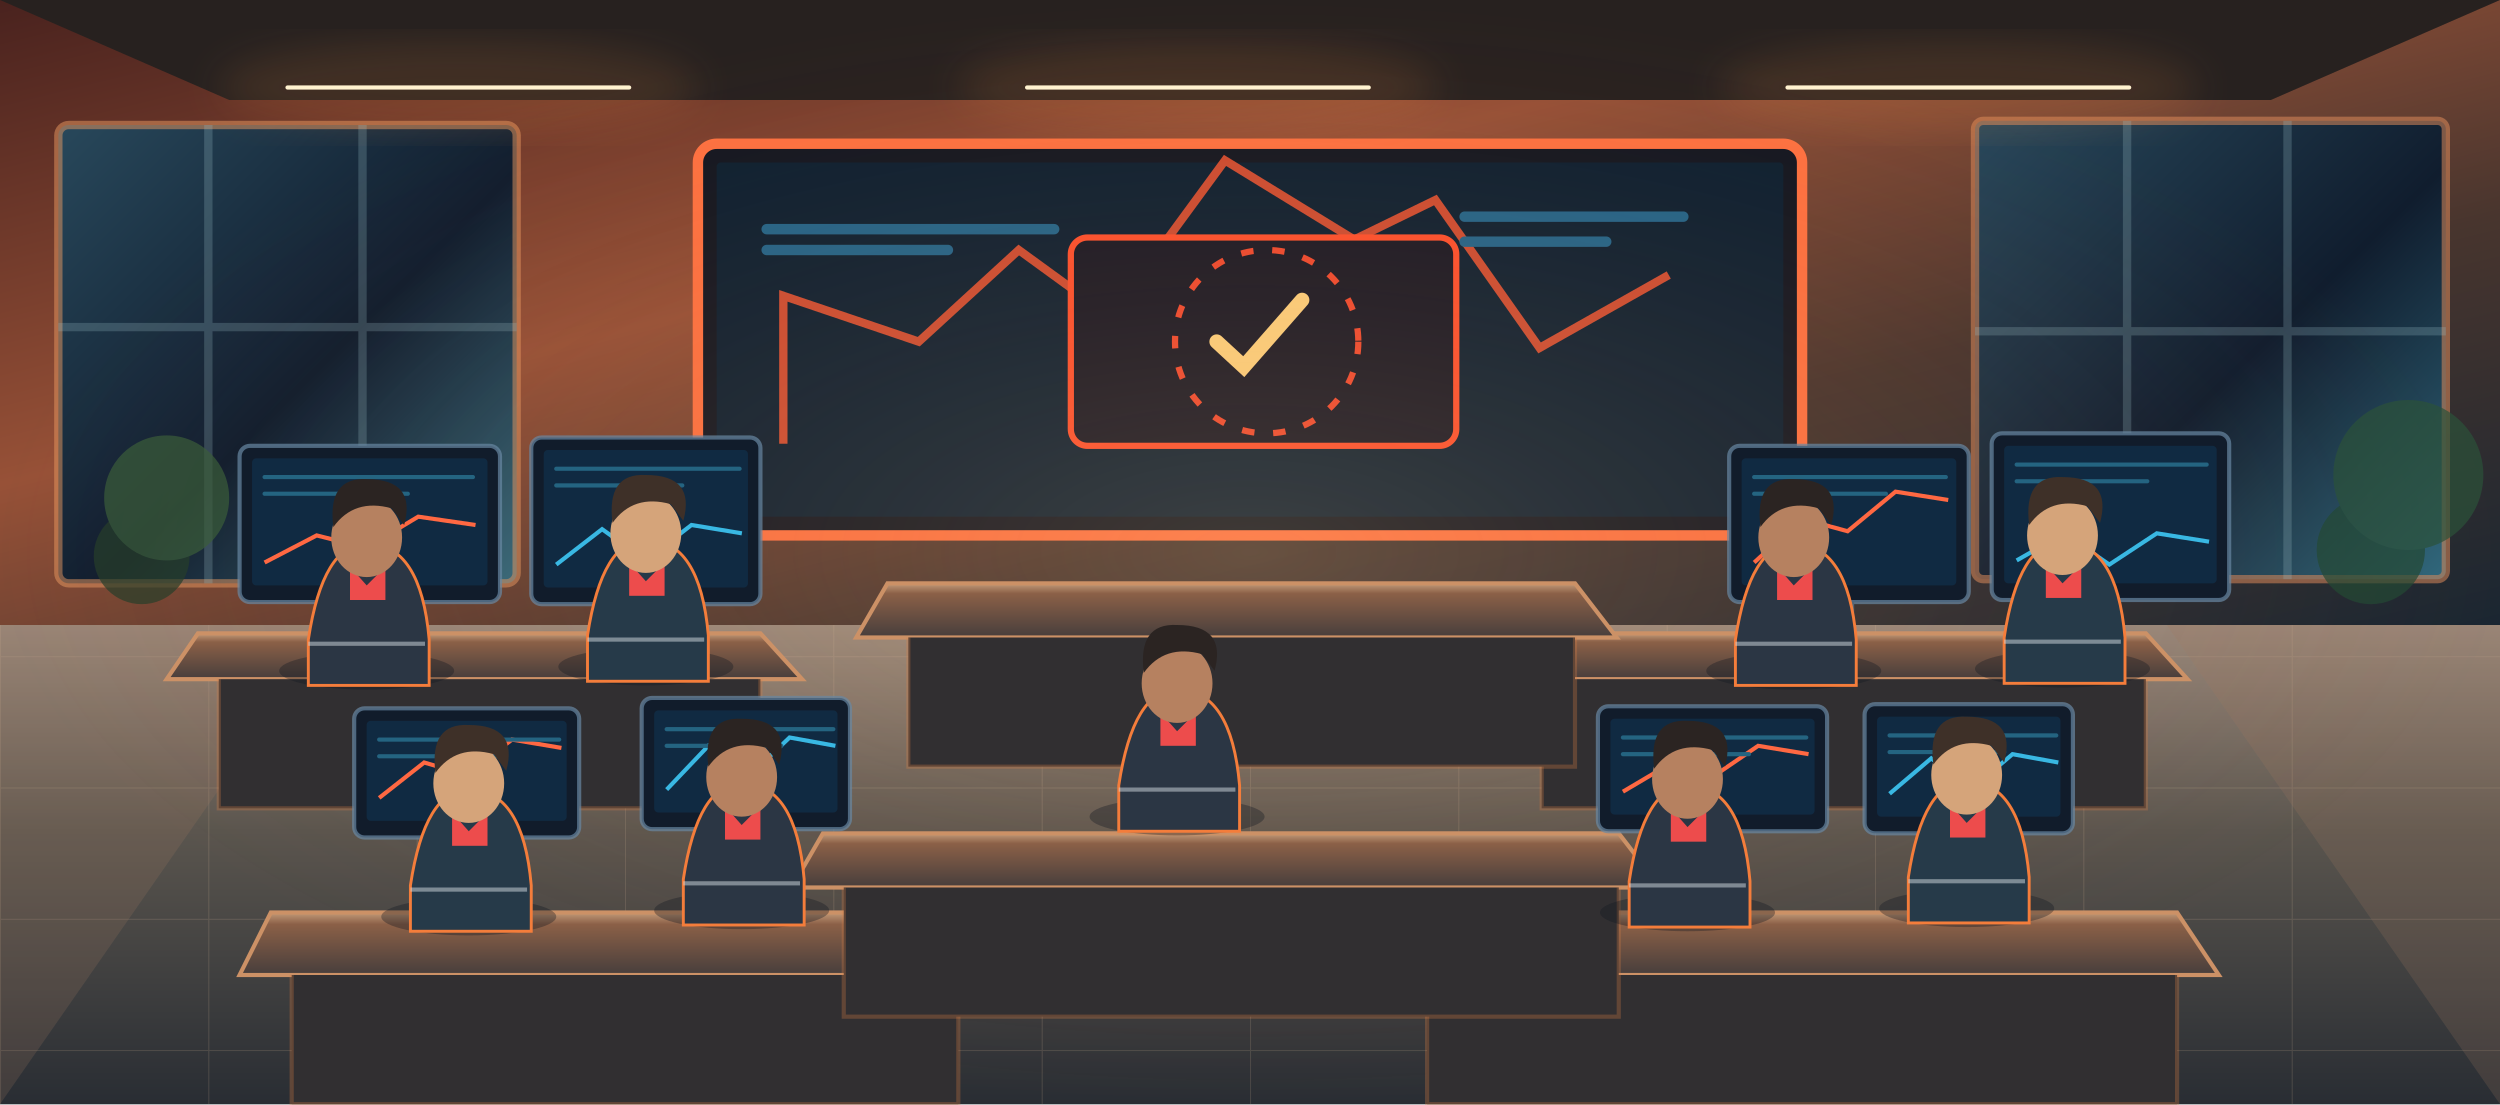
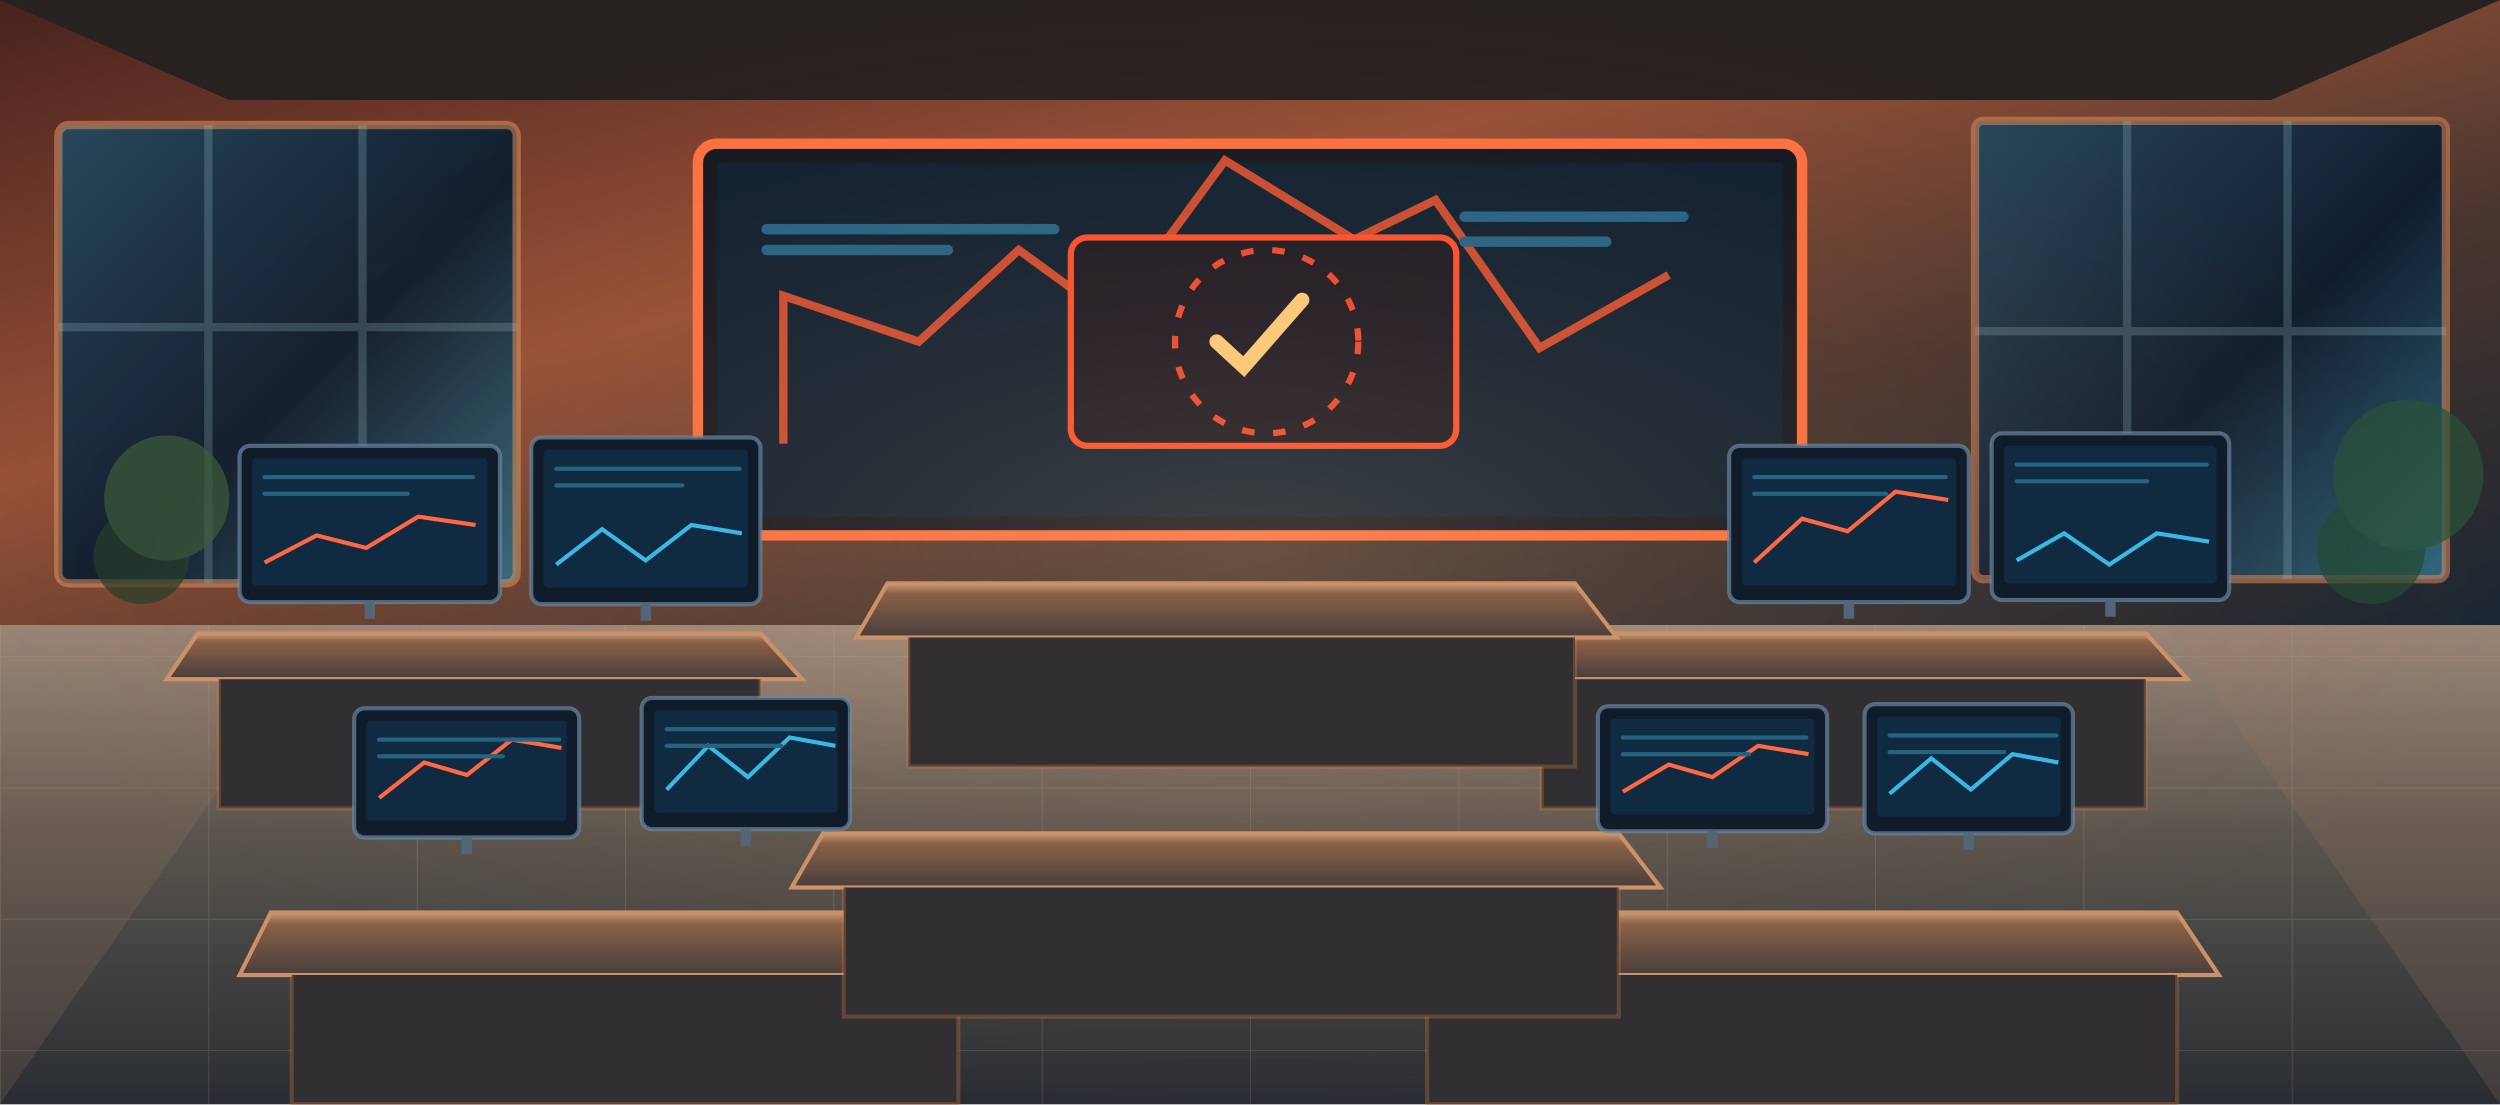
- <svg xmlns="http://www.w3.org/2000/svg" width="1200" height="530" viewBox="0 0 1200 530" role="img" aria-label="Ilustração do escritório operacional com agentes trabalhando em uma sala de comando">
+ <svg xmlns="http://www.w3.org/2000/svg" width="1200" height="530" viewBox="0 0 1200 530" role="img" aria-label="Cenário arquitetônico do escritório de inteligência; personagens profissionais são renderizados em camada acessível no CIP">
  <style>
@keyframes cipOperatorMotion{0%,100%{transform:translateY(0)}40%{transform:translateY(-2.6px)}60%{transform:translateY(-1.1px)}}
@keyframes cipMonitorGlow{0%,100%{opacity:.97}50%{opacity:.85}}
- .ct-room-operator{animation:cipOperatorMotion 3.8s ease-in-out infinite;transform-box:fill-box;transform-origin:center bottom}
+ .ct-room-operator{display:none} /* People are rendered once as interactive live-office characters, never duplicated in the backdrop. */
.ct-room-operator:nth-of-type(2n){animation-delay:-1.5s}
.ct-room-operator:nth-of-type(3n){animation-delay:-.7s}
.ct-room-monitor{animation:cipMonitorGlow 5.2s ease-in-out infinite}
@media(prefers-reduced-motion:reduce){.ct-room-operator,.ct-room-monitor{animation:none}}
</style>
  <defs>
    <linearGradient id="wall" x1="0" y1="0" x2="1" y2="1">
      <stop stop-color="#49221e" />
      <stop offset=".39" stop-color="#975137" />
      <stop offset=".67" stop-color="#48352e" />
      <stop offset="1" stop-color="#1a2631" />
    </linearGradient>
    <linearGradient id="floor" x1="0" y1="0" x2="0" y2="1">
      <stop stop-color="#98887b" />
      <stop offset=".43" stop-color="#5a554e" />
      <stop offset="1" stop-color="#292d33" />
    </linearGradient>
    <linearGradient id="desk" x1="0" x2="0" y1="0" y2="1">
      <stop stop-color="#c39b79" />
      <stop offset=".19" stop-color="#8b6047" />
      <stop offset="1" stop-color="#473e3c" />
    </linearGradient>
    <linearGradient id="glass" x1="0" x2="1" y1="0" y2="1">
      <stop stop-color="#28485b" />
      <stop offset=".55" stop-color="#101d2e" />
      <stop offset="1" stop-color="#30687c" />
    </linearGradient>
    <radialGradient id="ambience">
      <stop stop-color="#f5c58b" stop-opacity=".2" />
      <stop offset="1" stop-color="#a04a2a" stop-opacity="0" />
    </radialGradient>
    <filter id="blur">
      <feGaussianBlur stdDeviation="9" />
    </filter>
    <filter id="light" x="-50%" y="-600%" width="200%" height="1300%">
      <feGaussianBlur stdDeviation="6" />
    </filter>
    <pattern id="tiles" width="100" height="63" patternUnits="userSpaceOnUse">
      <path d="M0 0H100M0 0V63" stroke="#dabf9e" stroke-opacity=".16" />
    </pattern>
  </defs>
  <rect width="1200" height="530" fill="#131b23" />
  <path d="M0 0H1200V300H0z" fill="url(#wall)" />
  <path d="M0 0H1200L1090 48H110z" fill="#27211f" />
  <path d="M0 300H1200V530H0z" fill="url(#floor)" />
  <path d="M0 300H1200V530H0z" fill="url(#tiles)" />
  <path d="M0 300L160 300L0 530z" fill="#9f7a61" opacity=".2" />
  <path d="M1200 300h-160l160 230z" fill="#9f7a61" opacity=".2" />
  <rect x="28" y="60" width="220" height="220" rx="5" fill="url(#glass)" stroke="#eb9a62" stroke-opacity=".5" stroke-width="4" />
  <path d="M100 60v220M174 60v220M28 157h220" stroke="#a0c4ce" stroke-opacity=".24" stroke-width="4" />
  <rect x="948" y="58" width="226" height="220" rx="4" fill="url(#glass)" stroke="#db8859" stroke-opacity=".55" stroke-width="4" />
  <path d="M1021 58v220M1098 58v220M948 159h226" stroke="#a0c4ce" stroke-opacity=".24" stroke-width="4" />
  <rect x="335" y="69" width="530" height="188" rx="9" fill="#131721" stroke="#ff7241" stroke-width="5" />
  <rect x="344" y="78" width="512" height="170" rx="2" fill="#0d2031" />
  <path d="M376 213v-71l65 22 48 -44 44 32 55 -75 62 38 39 -19 50 71 62 -35" fill="none" stroke="#f05532" stroke-width="4" opacity=".85" />
  <path d="M368 110h138M368 120h87M703 104h105M703 116h68" stroke="#226489" stroke-width="5" stroke-linecap="round" />
  <rect x="514" y="114" width="185" height="100" rx="8" fill="#181824" stroke="#ff502d" stroke-width="3" />
  <circle cx="608" cy="164" r="44" stroke="#f0492e" stroke-width="3" fill="none" stroke-dasharray="6 9" />
  <path d="M584 164l13 12 28 -32" stroke="#ffd17c" stroke-width="7" fill="none" stroke-linecap="round" />
  <rect x="0" y="0" width="1200" height="530" fill="url(#ambience)" />
  <g class="ct-room-operator">
    <ellipse cx="220" cy="42" rx="115" ry="23" fill="#fe9647" opacity=".12" filter="url(#blur)" />
    <path d="M138 42h164" stroke="#ffad60" stroke-width="6" stroke-linecap="round" filter="url(#light)" />
    <path d="M138 42h164" stroke="#fff2cf" stroke-width="2" stroke-linecap="round" />
  </g>
  <g class="ct-room-operator">
    <ellipse cx="575" cy="42" rx="115" ry="23" fill="#fe9647" opacity=".12" filter="url(#blur)" />
    <path d="M493 42h164" stroke="#ffad60" stroke-width="6" stroke-linecap="round" filter="url(#light)" />
    <path d="M493 42h164" stroke="#fff2cf" stroke-width="2" stroke-linecap="round" />
  </g>
  <g class="ct-room-operator">
    <ellipse cx="940" cy="42" rx="115" ry="23" fill="#fe9647" opacity=".12" filter="url(#blur)" />
    <path d="M858 42h164" stroke="#ffad60" stroke-width="6" stroke-linecap="round" filter="url(#light)" />
    <path d="M858 42h164" stroke="#fff2cf" stroke-width="2" stroke-linecap="round" />
  </g>
  <g>
    <path d="M95 304h270l20 22h-305z" fill="url(#desk)" stroke="#cc9166" stroke-width="2" />
    <path d="M105 326v62h260v-62" fill="#312f31" stroke="#d67b43" stroke-opacity=".3" stroke-width="2" />
  </g>
  <g>
    <path d="M730 304h300l20 22h-335z" fill="url(#desk)" stroke="#cc9166" stroke-width="2" />
    <path d="M740 326v62h290v-62" fill="#312f31" stroke="#d67b43" stroke-opacity=".3" stroke-width="2" />
  </g>
  <g>
    <path d="M130 438h330l20 30h-365z" fill="url(#desk)" stroke="#cc9166" stroke-width="2" />
    <path d="M140 468v62h320v-62" fill="#312f31" stroke="#d67b43" stroke-opacity=".3" stroke-width="2" />
  </g>
  <g>
    <path d="M675 438h370l20 30h-405z" fill="url(#desk)" stroke="#cc9166" stroke-width="2" />
    <path d="M685 468v62h360v-62" fill="#312f31" stroke="#d67b43" stroke-opacity=".3" stroke-width="2" />
  </g>
  <g>
    <path d="M426 280h330l20 26h-365z" fill="url(#desk)" stroke="#cc9166" stroke-width="2" />
    <path d="M436 306v62h320v-62" fill="#312f31" stroke="#d67b43" stroke-opacity=".3" stroke-width="2" />
  </g>
  <g>
    <path d="M395 400h382l20 26h-417z" fill="url(#desk)" stroke="#cc9166" stroke-width="2" />
    <path d="M405 426v62h372v-62" fill="#312f31" stroke="#d67b43" stroke-opacity=".3" stroke-width="2" />
  </g>
  <g class="ct-room-monitor">
    <rect x="115" y="214" width="125" height="75" rx="5" fill="#111c2b" stroke="#6888a3" stroke-opacity=".7" stroke-width="2" />
    <rect x="121" y="220" width="113" height="61" rx="2" fill="#102a42" />
    <path d="M127 270l25 -13 23.75 6 25 -15 27.5 4" stroke="#ff6842" stroke-width="2" fill="none" />
    <path d="M127 229h100M127 237h68.75" stroke="#246481" stroke-width="2" stroke-linecap="round" />
    <path d="M177.5 289v8" stroke="#526677" stroke-width="5" />
  </g>
  <g class="ct-room-monitor">
    <rect x="255" y="210" width="110" height="80" rx="5" fill="#111c2b" stroke="#6888a3" stroke-opacity=".7" stroke-width="2" />
    <rect x="261" y="216" width="98" height="66" rx="2" fill="#102a42" />
    <path d="M267 271l22 -17 20.9 15 22 -17 24.2 4" stroke="#39b8e3" stroke-width="2" fill="none" />
    <path d="M267 225h88M267 233h60.5" stroke="#246481" stroke-width="2" stroke-linecap="round" />
    <path d="M310 290v8" stroke="#526677" stroke-width="5" />
  </g>
  <g class="ct-room-monitor">
    <rect x="830" y="214" width="115" height="75" rx="5" fill="#111c2b" stroke="#6888a3" stroke-opacity=".7" stroke-width="2" />
    <rect x="836" y="220" width="103" height="61" rx="2" fill="#102a42" />
    <path d="M842 270l23 -21 21.85 6 23 -19 25.3 4" stroke="#ff6842" stroke-width="2" fill="none" />
    <path d="M842 229h92M842 237h63.25" stroke="#246481" stroke-width="2" stroke-linecap="round" />
    <path d="M887.5 289v8" stroke="#526677" stroke-width="5" />
  </g>
  <g class="ct-room-monitor">
    <rect x="956" y="208" width="114" height="80" rx="5" fill="#111c2b" stroke="#6888a3" stroke-opacity=".7" stroke-width="2" />
    <rect x="962" y="214" width="102" height="66" rx="2" fill="#102a42" />
    <path d="M968 269l22.8 -13 21.66 15 22.8 -15 25.08 4" stroke="#39b8e3" stroke-width="2" fill="none" />
    <path d="M968 223h91.2M968 231h62.7" stroke="#246481" stroke-width="2" stroke-linecap="round" />
    <path d="M1013 288v8" stroke="#526677" stroke-width="5" />
  </g>
  <g class="ct-room-monitor">
    <rect x="170" y="340" width="108" height="62" rx="5" fill="#111c2b" stroke="#6888a3" stroke-opacity=".7" stroke-width="2" />
    <rect x="176" y="346" width="96" height="48" rx="2" fill="#102a42" />
    <path d="M182 383l21.6 -17 20.52 6 21.6 -17 23.76 4" stroke="#ff6842" stroke-width="2" fill="none" />
    <path d="M182 355h86.4M182 363h59.4" stroke="#246481" stroke-width="2" stroke-linecap="round" />
    <path d="M224 402v8" stroke="#526677" stroke-width="5" />
  </g>
  <g class="ct-room-monitor">
    <rect x="308" y="335" width="100" height="63" rx="5" fill="#111c2b" stroke="#6888a3" stroke-opacity=".7" stroke-width="2" />
    <rect x="314" y="341" width="88" height="49" rx="2" fill="#102a42" />
    <path d="M320 379l20 -21 19 15 20 -19 22 4" stroke="#39b8e3" stroke-width="2" fill="none" />
    <path d="M320 350h80M320 358h55" stroke="#246481" stroke-width="2" stroke-linecap="round" />
    <path d="M358 398v8" stroke="#526677" stroke-width="5" />
  </g>
  <g class="ct-room-monitor">
    <rect x="767" y="339" width="110" height="60" rx="5" fill="#111c2b" stroke="#6888a3" stroke-opacity=".7" stroke-width="2" />
    <rect x="773" y="345" width="98" height="46" rx="2" fill="#102a42" />
    <path d="M779 380l22 -13 20.9 6 22 -15 24.2 4" stroke="#ff6842" stroke-width="2" fill="none" />
    <path d="M779 354h88M779 362h60.5" stroke="#246481" stroke-width="2" stroke-linecap="round" />
    <path d="M822 399v8" stroke="#526677" stroke-width="5" />
  </g>
  <g class="ct-room-monitor">
    <rect x="895" y="338" width="100" height="62" rx="5" fill="#111c2b" stroke="#6888a3" stroke-opacity=".7" stroke-width="2" />
    <rect x="901" y="344" width="88" height="48" rx="2" fill="#102a42" />
    <path d="M907 381l20 -17 19 15 20 -17 22 4" stroke="#39b8e3" stroke-width="2" fill="none" />
    <path d="M907 353h80M907 361h55" stroke="#246481" stroke-width="2" stroke-linecap="round" />
    <path d="M945 400v8" stroke="#526677" stroke-width="5" />
  </g>
  <g class="ct-room-operator">
    <ellipse cx="176" cy="322" rx="42" ry="9" fill="#101620" opacity=".35" />
    <path d="M148 307q7 -46 28 -46 26 0 30 46v22h-58z" fill="#2b3644" stroke="#f47d3b" stroke-width="1.4" />
    <path d="M168 272l8 9 9 -9v16h-17z" fill="#ed4c4c" />
    <ellipse cx="176" cy="258" rx="17" ry="19" fill="#b68160" />
    <path d="M160 253q-3 -24 16 -23 24 0 18 22l-6 -8q-18 -5 -28 9z" fill="#2b2422" />
    <path d="M148 309h56" stroke="#d5dce3" stroke-opacity=".5" stroke-width="2" />
  </g>
  <g class="ct-room-operator">
    <ellipse cx="310" cy="320" rx="42" ry="9" fill="#101620" opacity=".35" />
    <path d="M282 305q7 -46 28 -46 26 0 30 46v22h-58z" fill="#263a49" stroke="#f47d3b" stroke-width="1.4" />
    <path d="M302 270l8 9 9 -9v16h-17z" fill="#ed4c4c" />
    <ellipse cx="310" cy="256" rx="17" ry="19" fill="#d5a47a" />
    <path d="M294 251q-3 -24 16 -23 24 0 18 22l-6 -8q-18 -5 -28 9z" fill="#3e3028" />
    <path d="M282 307h56" stroke="#d5dce3" stroke-opacity=".5" stroke-width="2" />
  </g>
  <g class="ct-room-operator">
    <ellipse cx="861" cy="322" rx="42" ry="9" fill="#101620" opacity=".35" />
    <path d="M833 307q7 -46 28 -46 26 0 30 46v22h-58z" fill="#2b3644" stroke="#f47d3b" stroke-width="1.4" />
    <path d="M853 272l8 9 9 -9v16h-17z" fill="#ed4c4c" />
    <ellipse cx="861" cy="258" rx="17" ry="19" fill="#b68160" />
    <path d="M845 253q-3 -24 16 -23 24 0 18 22l-6 -8q-18 -5 -28 9z" fill="#2b2422" />
    <path d="M833 309h56" stroke="#d5dce3" stroke-opacity=".5" stroke-width="2" />
  </g>
  <g class="ct-room-operator">
    <ellipse cx="990" cy="321" rx="42" ry="9" fill="#101620" opacity=".35" />
    <path d="M962 306q7 -46 28 -46 26 0 30 46v22h-58z" fill="#263a49" stroke="#f47d3b" stroke-width="1.4" />
    <path d="M982 271l8 9 9 -9v16h-17z" fill="#ed4c4c" />
    <ellipse cx="990" cy="257" rx="17" ry="19" fill="#d5a47a" />
    <path d="M974 252q-3 -24 16 -23 24 0 18 22l-6 -8q-18 -5 -28 9z" fill="#3e3028" />
    <path d="M962 308h56" stroke="#d5dce3" stroke-opacity=".5" stroke-width="2" />
  </g>
  <g class="ct-room-operator">
    <ellipse cx="225" cy="440" rx="42" ry="9" fill="#101620" opacity=".35" />
    <path d="M197 425q7 -46 28 -46 26 0 30 46v22h-58z" fill="#263a49" stroke="#f47d3b" stroke-width="1.4" />
    <path d="M217 390l8 9 9 -9v16h-17z" fill="#ed4c4c" />
    <ellipse cx="225" cy="376" rx="17" ry="19" fill="#d5a47a" />
    <path d="M209 371q-3 -24 16 -23 24 0 18 22l-6 -8q-18 -5 -28 9z" fill="#3e3028" />
    <path d="M197 427h56" stroke="#d5dce3" stroke-opacity=".5" stroke-width="2" />
  </g>
  <g class="ct-room-operator">
    <ellipse cx="356" cy="437" rx="42" ry="9" fill="#101620" opacity=".35" />
    <path d="M328 422q7 -46 28 -46 26 0 30 46v22h-58z" fill="#2b3644" stroke="#f47d3b" stroke-width="1.4" />
    <path d="M348 387l8 9 9 -9v16h-17z" fill="#ed4c4c" />
    <ellipse cx="356" cy="373" rx="17" ry="19" fill="#b68160" />
    <path d="M340 368q-3 -24 16 -23 24 0 18 22l-6 -8q-18 -5 -28 9z" fill="#2b2422" />
    <path d="M328 424h56" stroke="#d5dce3" stroke-opacity=".5" stroke-width="2" />
  </g>
  <g class="ct-room-operator">
    <ellipse cx="810" cy="438" rx="42" ry="9" fill="#101620" opacity=".35" />
    <path d="M782 423q7 -46 28 -46 26 0 30 46v22h-58z" fill="#2b3644" stroke="#f47d3b" stroke-width="1.4" />
    <path d="M802 388l8 9 9 -9v16h-17z" fill="#ed4c4c" />
    <ellipse cx="810" cy="374" rx="17" ry="19" fill="#b68160" />
    <path d="M794 369q-3 -24 16 -23 24 0 18 22l-6 -8q-18 -5 -28 9z" fill="#2b2422" />
    <path d="M782 425h56" stroke="#d5dce3" stroke-opacity=".5" stroke-width="2" />
  </g>
  <g class="ct-room-operator">
    <ellipse cx="944" cy="436" rx="42" ry="9" fill="#101620" opacity=".35" />
    <path d="M916 421q7 -46 28 -46 26 0 30 46v22h-58z" fill="#263a49" stroke="#f47d3b" stroke-width="1.4" />
    <path d="M936 386l8 9 9 -9v16h-17z" fill="#ed4c4c" />
    <ellipse cx="944" cy="372" rx="17" ry="19" fill="#d5a47a" />
    <path d="M928 367q-3 -24 16 -23 24 0 18 22l-6 -8q-18 -5 -28 9z" fill="#3e3028" />
    <path d="M916 423h56" stroke="#d5dce3" stroke-opacity=".5" stroke-width="2" />
  </g>
  <g class="ct-room-operator">
    <ellipse cx="565" cy="392" rx="42" ry="9" fill="#101620" opacity=".35" />
    <path d="M537 377q7 -46 28 -46 26 0 30 46v22h-58z" fill="#2b3644" stroke="#f47d3b" stroke-width="1.4" />
    <path d="M557 342l8 9 9 -9v16h-17z" fill="#ed4c4c" />
    <ellipse cx="565" cy="328" rx="17" ry="19" fill="#b68160" />
    <path d="M549 323q-3 -24 16 -23 24 0 18 22l-6 -8q-18 -5 -28 9z" fill="#2b2422" />
    <path d="M537 379h56" stroke="#d5dce3" stroke-opacity=".5" stroke-width="2" />
  </g>
  <path d="M0 490H1200" stroke="#fb9a57" stroke-opacity=".55" stroke-width="3" filter="url(#light)" />
  <g opacity=".7">
    <circle cx="68" cy="267" r="23" fill="#263d29" />
    <circle cx="80" cy="239" r="30" fill="#3b5d39" />
    <circle cx="1138" cy="264" r="26" fill="#234833" />
    <circle cx="1156" cy="228" r="36" fill="#2b5139" />
  </g>
</svg>
